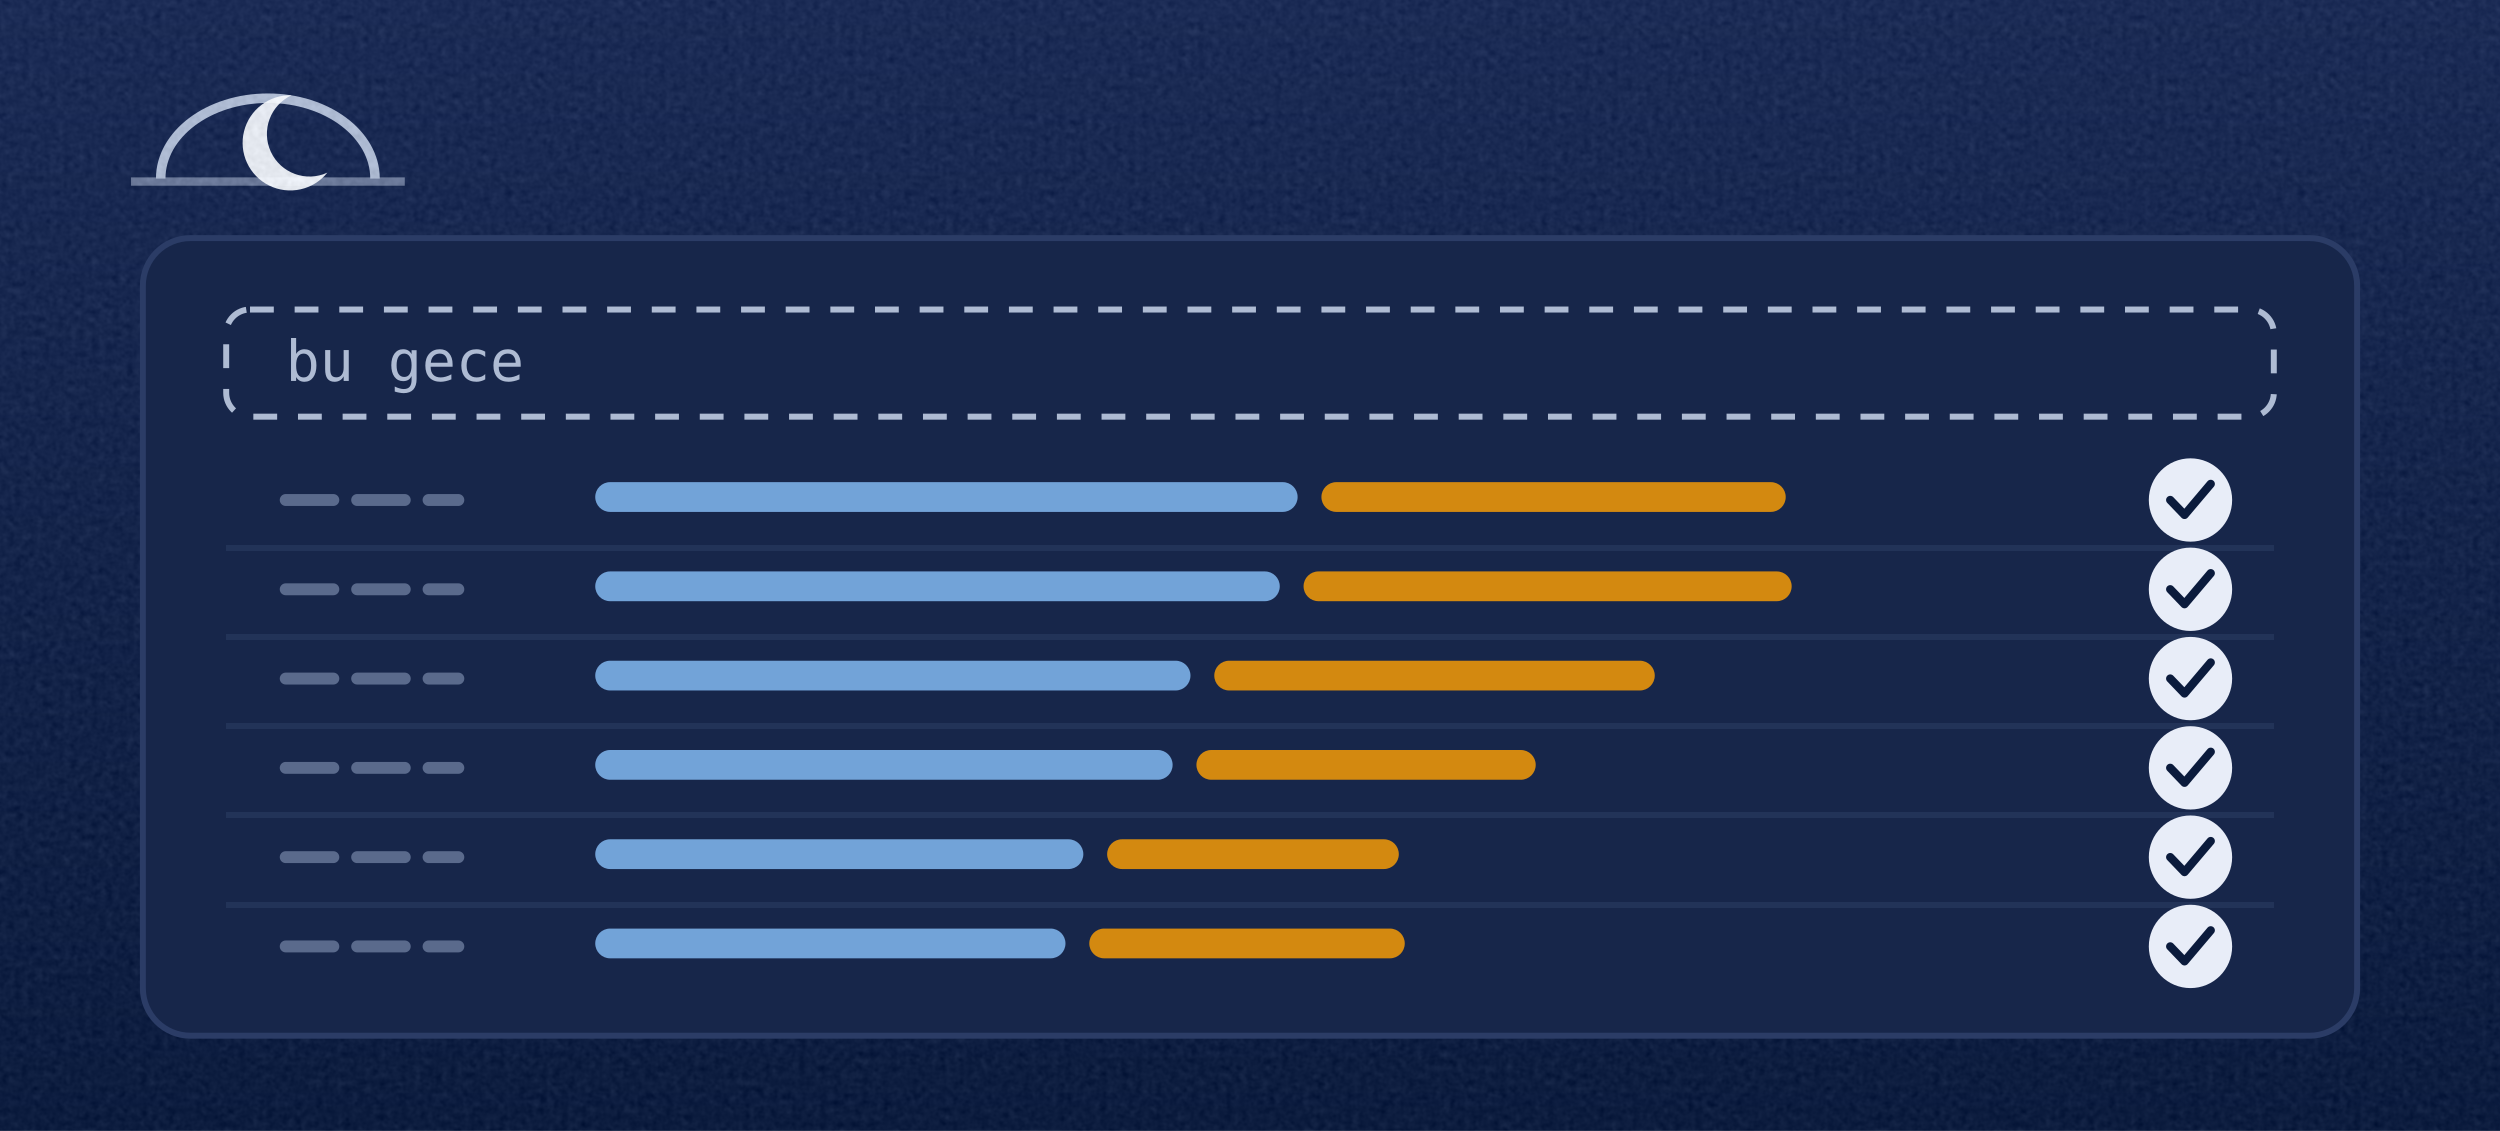
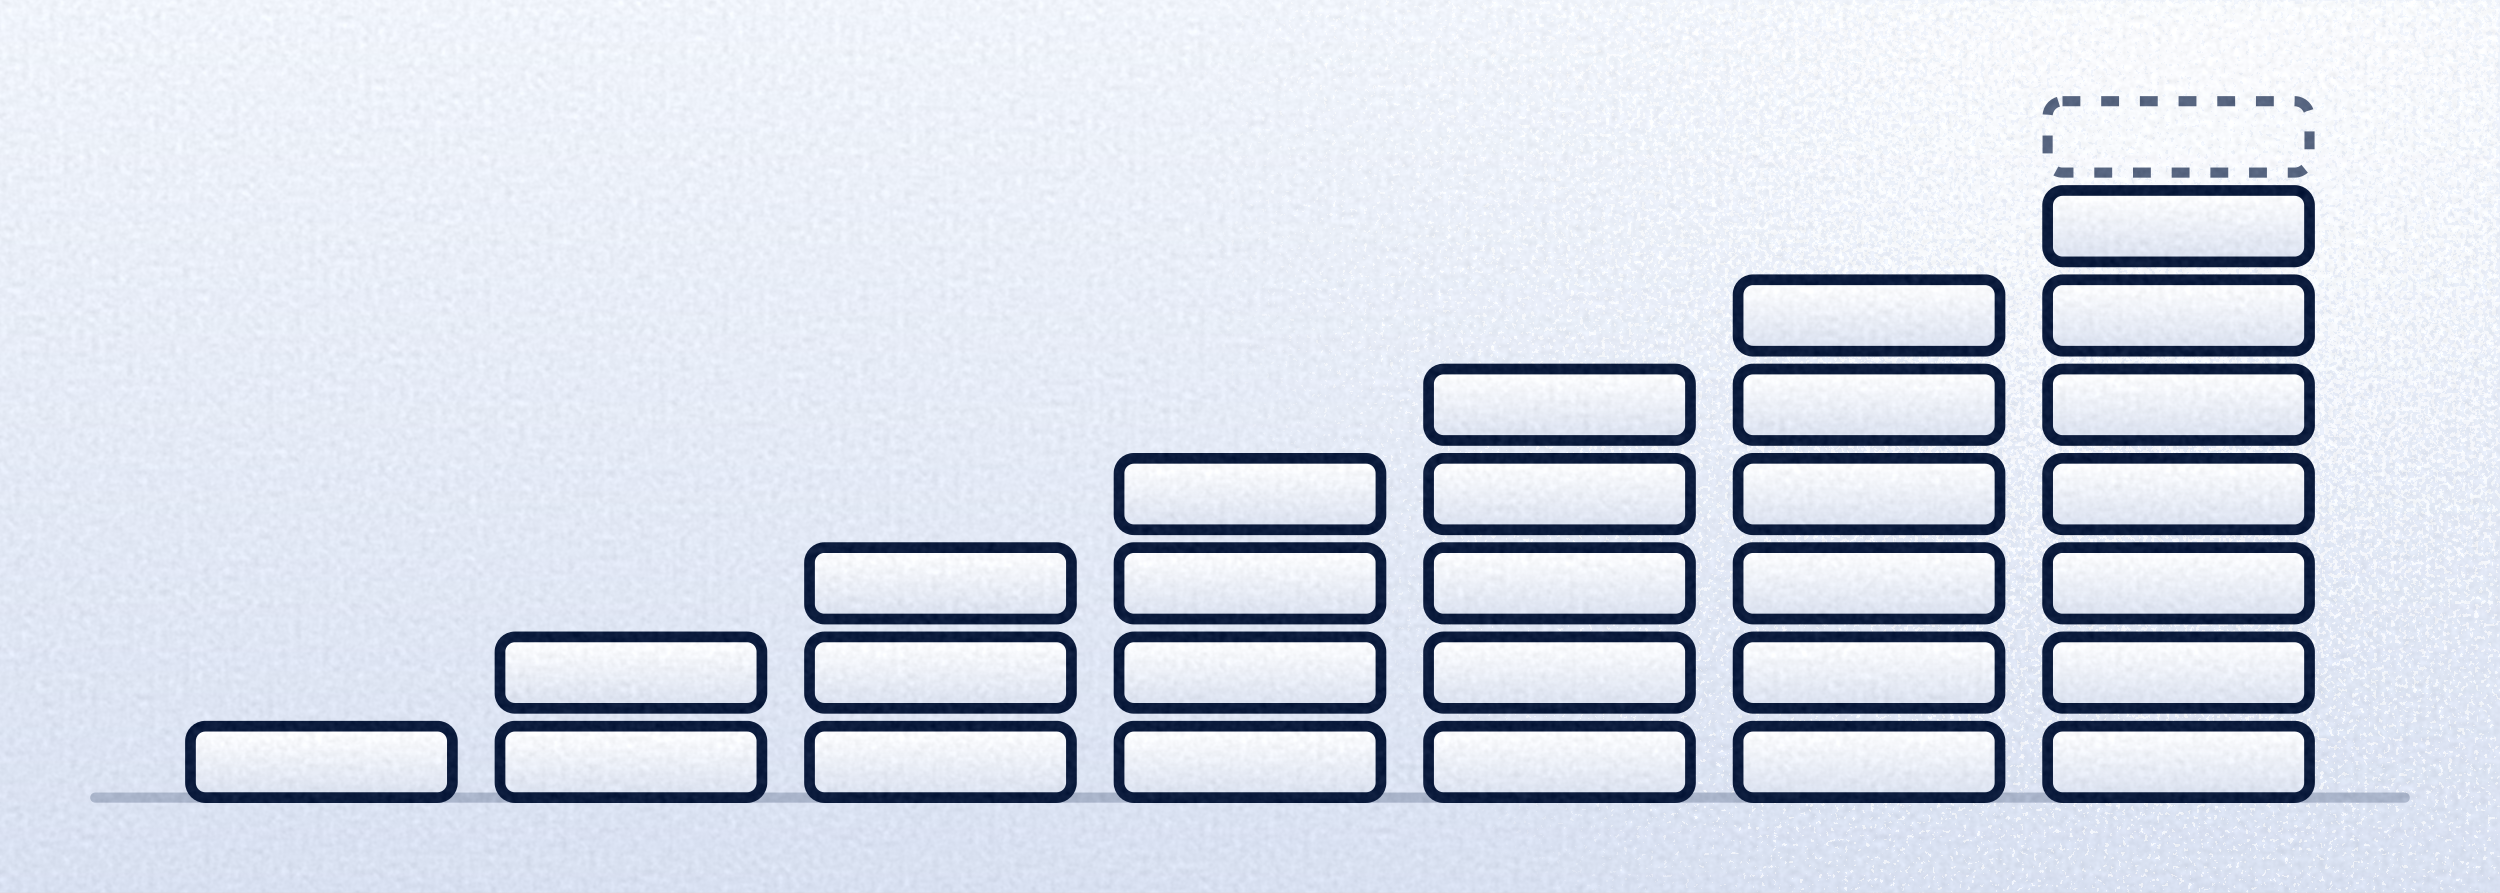
- <svg xmlns="http://www.w3.org/2000/svg" viewBox="0 0 420 190" preserveAspectRatio="xMidYMid slice" aria-hidden="true" focusable="false">
-   <defs>
-     <filter id="s4-gr" x="0" y="0" width="100%" height="100%" color-interpolation-filters="sRGB">
-       <feTurbulence type="fractalNoise" baseFrequency="0.85" numOctaves="2" seed="3" result="t" />
-       <feColorMatrix in="t" type="matrix" values="0.333 0.333 0.333 0 0  0.333 0.333 0.333 0 0  0.333 0.333 0.333 0 0  0 0 0 0 1" result="gri" />
-       <feComposite in="SourceGraphic" in2="gri" operator="arithmetic" k1="0" k2="1" k3="0.16" k4="-0.080" result="k" />
-       <feComposite in="k" in2="SourceGraphic" operator="in" />
-     </filter>
-     <linearGradient id="s4-zm" x1="0" y1="0" x2="0" y2="1">
-       <stop offset="0" stop-color="#1B2B55" />
-       <stop offset="1" stop-color="#0C1C3E" />
-     </linearGradient>
-   </defs>
+ <svg xmlns="http://www.w3.org/2000/svg" viewBox="0 0 420 150" preserveAspectRatio="xMidYMid slice" aria-hidden="true" focusable="false">
  <g filter="url(#s4-gr)">
-     <rect width="420" height="190" fill="url(#s4-zm)" />
-     <path vector-effect="non-scaling-stroke" d="M22 30.5H68" stroke="#AEBBD3" stroke-width="1.4" stroke-opacity=".55" />
-     <path vector-effect="non-scaling-stroke" d="M27 30 A 18 13.5 0 0 1 63 30" fill="none" stroke="#AEBBD3" stroke-width="1.6" />
-     <path vector-effect="non-scaling-stroke" d="M49 16 a 8 8 0 1 0 6 13 a 6.5 6.5 0 0 1 -6 -13" fill="#F4F7FC" fill-opacity=".92" />
+     <defs>
+       <filter id="s4-gr" x="0" y="0" width="100%" height="100%" color-interpolation-filters="sRGB">
+         <feTurbulence type="fractalNoise" baseFrequency="0.85" numOctaves="2" seed="3" result="t" />
+         <feColorMatrix in="t" type="matrix" values="0.333 0.333 0.333 0 0  0.333 0.333 0.333 0 0  0.333 0.333 0.333 0 0  0 0 0 0 1" result="gri" />
+         <feComposite in="SourceGraphic" in2="gri" operator="arithmetic" k1="0" k2="1" k3="0.16" k4="-0.080" result="k" />
+         <feComposite in="k" in2="SourceGraphic" operator="in" />
+       </filter>
+       <linearGradient id="s4-zm" x1="0" y1="0" x2="0" y2="1">
+         <stop offset="0" stop-color="#F0F4FB" />
+         <stop offset="1" stop-color="#D8E0F1" />
+       </linearGradient>
+       <radialGradient id="s4-hg" gradientUnits="userSpaceOnUse" cx="370" cy="15" r="176">
+         <stop offset="0.000" stop-color="#fff" stop-opacity="1.000" />
+         <stop offset="0.125" stop-color="#fff" stop-opacity="0.829" />
+         <stop offset="0.250" stop-color="#fff" stop-opacity="0.668" />
+         <stop offset="0.375" stop-color="#fff" stop-opacity="0.518" />
+         <stop offset="0.500" stop-color="#fff" stop-opacity="0.379" />
+         <stop offset="0.625" stop-color="#fff" stop-opacity="0.253" />
+         <stop offset="0.750" stop-color="#fff" stop-opacity="0.144" />
+         <stop offset="0.875" stop-color="#fff" stop-opacity="0.054" />
+         <stop offset="1.000" stop-color="#fff" stop-opacity="0.000" />
+       </radialGradient>
+       <filter id="s4-hf" x="189.2" y="-165.4" width="360.8" height="360.8" filterUnits="userSpaceOnUse" color-interpolation-filters="sRGB">
+         <feGaussianBlur in="SourceAlpha" stdDeviation="0.4" result="b" />
+         <feTurbulence type="fractalNoise" baseFrequency="1.35" numOctaves="3" seed="17" result="t" />
+         <feColorMatrix in="t" type="matrix" values="0 0 0 0 0  0 0 0 0 0  0 0 0 0 0  2.2 0 0 0 -0.600" result="nA" />
+         <feComposite in="b" in2="nA" operator="arithmetic" k1="0" k2="1" k3="-1" k4="0.0" result="fark" />
+         <feComponentTransfer in="fark" result="e">
+           <feFuncA type="linear" slope="15" intercept="0" />
+         </feComponentTransfer>
+         <feFlood flood-color="#FFFFFF" />
+         <feComposite in2="e" operator="in" />
+       </filter>
+     </defs>
+     <rect vector-effect="non-scaling-stroke" width="420" height="150" fill="url(#s4-zm)" />
+     <circle vector-effect="non-scaling-stroke" cx="370" cy="15" r="176" fill="url(#s4-hg)" filter="url(#s4-hf)" opacity="0.62" />
+     <defs>
+       <linearGradient id="s4-bk" x1="0" y1="0" x2="0" y2="1">
+         <stop offset="0" stop-color="#FFFFFF" />
+         <stop offset="1" stop-color="#D9E0EF" />
+       </linearGradient>
+     </defs>
+     <path vector-effect="non-scaling-stroke" d="M16 134H404" stroke="#A9B4CA" stroke-width="1.7" stroke-linecap="round" />
+     <rect vector-effect="non-scaling-stroke" x="32" y="122" width="44" height="12" rx="2.5" fill="url(#s4-bk)" stroke="#0B1B3C" stroke-width="1.8" />
+     <rect vector-effect="non-scaling-stroke" x="84" y="122" width="44" height="12" rx="2.5" fill="url(#s4-bk)" stroke="#0B1B3C" stroke-width="1.8" />
+     <rect vector-effect="non-scaling-stroke" x="84" y="107" width="44" height="12" rx="2.5" fill="url(#s4-bk)" stroke="#0B1B3C" stroke-width="1.8" />
+     <rect vector-effect="non-scaling-stroke" x="136" y="122" width="44" height="12" rx="2.5" fill="url(#s4-bk)" stroke="#0B1B3C" stroke-width="1.8" />
+     <rect vector-effect="non-scaling-stroke" x="136" y="107" width="44" height="12" rx="2.5" fill="url(#s4-bk)" stroke="#0B1B3C" stroke-width="1.8" />
+     <rect vector-effect="non-scaling-stroke" x="136" y="92" width="44" height="12" rx="2.5" fill="url(#s4-bk)" stroke="#0B1B3C" stroke-width="1.8" />
+     <rect vector-effect="non-scaling-stroke" x="188" y="122" width="44" height="12" rx="2.5" fill="url(#s4-bk)" stroke="#0B1B3C" stroke-width="1.8" />
+     <rect vector-effect="non-scaling-stroke" x="188" y="107" width="44" height="12" rx="2.5" fill="url(#s4-bk)" stroke="#0B1B3C" stroke-width="1.8" />
+     <rect vector-effect="non-scaling-stroke" x="188" y="92" width="44" height="12" rx="2.5" fill="url(#s4-bk)" stroke="#0B1B3C" stroke-width="1.8" />
+     <rect vector-effect="non-scaling-stroke" x="188" y="77" width="44" height="12" rx="2.5" fill="url(#s4-bk)" stroke="#0B1B3C" stroke-width="1.8" />
+     <rect vector-effect="non-scaling-stroke" x="240" y="122" width="44" height="12" rx="2.5" fill="url(#s4-bk)" stroke="#0B1B3C" stroke-width="1.8" />
+     <rect vector-effect="non-scaling-stroke" x="240" y="107" width="44" height="12" rx="2.5" fill="url(#s4-bk)" stroke="#0B1B3C" stroke-width="1.8" />
+     <rect vector-effect="non-scaling-stroke" x="240" y="92" width="44" height="12" rx="2.5" fill="url(#s4-bk)" stroke="#0B1B3C" stroke-width="1.8" />
+     <rect vector-effect="non-scaling-stroke" x="240" y="77" width="44" height="12" rx="2.5" fill="url(#s4-bk)" stroke="#0B1B3C" stroke-width="1.8" />
+     <rect vector-effect="non-scaling-stroke" x="240" y="62" width="44" height="12" rx="2.5" fill="url(#s4-bk)" stroke="#0B1B3C" stroke-width="1.8" />
+     <rect vector-effect="non-scaling-stroke" x="292" y="122" width="44" height="12" rx="2.5" fill="url(#s4-bk)" stroke="#0B1B3C" stroke-width="1.8" />
+     <rect vector-effect="non-scaling-stroke" x="292" y="107" width="44" height="12" rx="2.5" fill="url(#s4-bk)" stroke="#0B1B3C" stroke-width="1.8" />
+     <rect vector-effect="non-scaling-stroke" x="292" y="92" width="44" height="12" rx="2.5" fill="url(#s4-bk)" stroke="#0B1B3C" stroke-width="1.8" />
+     <rect vector-effect="non-scaling-stroke" x="292" y="77" width="44" height="12" rx="2.5" fill="url(#s4-bk)" stroke="#0B1B3C" stroke-width="1.8" />
+     <rect vector-effect="non-scaling-stroke" x="292" y="62" width="44" height="12" rx="2.5" fill="url(#s4-bk)" stroke="#0B1B3C" stroke-width="1.8" />
+     <rect vector-effect="non-scaling-stroke" x="292" y="47" width="44" height="12" rx="2.5" fill="url(#s4-bk)" stroke="#0B1B3C" stroke-width="1.8" />
+     <rect vector-effect="non-scaling-stroke" x="344" y="122" width="44" height="12" rx="2.5" fill="url(#s4-bk)" stroke="#0B1B3C" stroke-width="1.8" />
+     <rect vector-effect="non-scaling-stroke" x="344" y="107" width="44" height="12" rx="2.5" fill="url(#s4-bk)" stroke="#0B1B3C" stroke-width="1.8" />
+     <rect vector-effect="non-scaling-stroke" x="344" y="92" width="44" height="12" rx="2.5" fill="url(#s4-bk)" stroke="#0B1B3C" stroke-width="1.8" />
+     <rect vector-effect="non-scaling-stroke" x="344" y="77" width="44" height="12" rx="2.5" fill="url(#s4-bk)" stroke="#0B1B3C" stroke-width="1.8" />
+     <rect vector-effect="non-scaling-stroke" x="344" y="62" width="44" height="12" rx="2.5" fill="url(#s4-bk)" stroke="#0B1B3C" stroke-width="1.8" />
+     <rect vector-effect="non-scaling-stroke" x="344" y="47" width="44" height="12" rx="2.5" fill="url(#s4-bk)" stroke="#0B1B3C" stroke-width="1.8" />
+     <rect vector-effect="non-scaling-stroke" x="344" y="32" width="44" height="12" rx="2.5" fill="url(#s4-bk)" stroke="#0B1B3C" stroke-width="1.8" />
+     <rect vector-effect="non-scaling-stroke" x="344" y="17" width="44" height="12" rx="2.5" fill="none" stroke="#56647F" stroke-width="1.7" stroke-dasharray="3 3.5" />
  </g>
-   <rect x="24" y="40" width="372" height="134" rx="8" fill="#17264A" stroke="#2B3C66" />
-   <rect x="38" y="52" width="344" height="18" rx="4" fill="none" stroke="#AEBBD3" stroke-dasharray="4 3.5" />
-   <text x="48" y="64" font-family="IBM Plex Mono, ui-monospace, monospace" font-size="9.5" fill="#AEBBD3">bu gece</text>
-   <path d="M48 84h8M60 84h8M72 84h5" stroke="#5A6A8C" stroke-width="2" stroke-linecap="round" />
-   <rect x="100" y="81" width="118" height="5" rx="2.5" fill="#7CB1E8" fill-opacity=".9" />
-   <rect x="222" y="81" width="78" height="5" rx="2.5" fill="#E8940A" fill-opacity=".9" />
-   <circle cx="368" cy="84" r="7" fill="#E8EDF8" />
-   <path d="M364.6 84l2.4 2.5 4.4-5.2" fill="none" stroke="#0B1B3C" stroke-width="1.4" stroke-linecap="round" stroke-linejoin="round" />
-   <path d="M38 92H382" stroke="#223358" shape-rendering="crispEdges" />
-   <path d="M48 99h8M60 99h8M72 99h5" stroke="#5A6A8C" stroke-width="2" stroke-linecap="round" />
-   <rect x="100" y="96" width="115" height="5" rx="2.5" fill="#7CB1E8" fill-opacity=".9" />
-   <rect x="219" y="96" width="82" height="5" rx="2.5" fill="#E8940A" fill-opacity=".9" />
-   <circle cx="368" cy="99" r="7" fill="#E8EDF8" />
-   <path d="M364.6 99l2.4 2.5 4.4-5.2" fill="none" stroke="#0B1B3C" stroke-width="1.4" stroke-linecap="round" stroke-linejoin="round" />
-   <path d="M38 107H382" stroke="#223358" shape-rendering="crispEdges" />
-   <path d="M48 114h8M60 114h8M72 114h5" stroke="#5A6A8C" stroke-width="2" stroke-linecap="round" />
-   <rect x="100" y="111" width="100" height="5" rx="2.5" fill="#7CB1E8" fill-opacity=".9" />
-   <rect x="204" y="111" width="74" height="5" rx="2.5" fill="#E8940A" fill-opacity=".9" />
-   <circle cx="368" cy="114" r="7" fill="#E8EDF8" />
-   <path d="M364.6 114l2.4 2.5 4.4-5.2" fill="none" stroke="#0B1B3C" stroke-width="1.4" stroke-linecap="round" stroke-linejoin="round" />
-   <path d="M38 122H382" stroke="#223358" shape-rendering="crispEdges" />
-   <path d="M48 129h8M60 129h8M72 129h5" stroke="#5A6A8C" stroke-width="2" stroke-linecap="round" />
-   <rect x="100" y="126" width="97" height="5" rx="2.5" fill="#7CB1E8" fill-opacity=".9" />
-   <rect x="201" y="126" width="57" height="5" rx="2.5" fill="#E8940A" fill-opacity=".9" />
-   <circle cx="368" cy="129" r="7" fill="#E8EDF8" />
-   <path d="M364.6 129l2.4 2.5 4.4-5.2" fill="none" stroke="#0B1B3C" stroke-width="1.4" stroke-linecap="round" stroke-linejoin="round" />
-   <path d="M38 137H382" stroke="#223358" shape-rendering="crispEdges" />
-   <path d="M48 144h8M60 144h8M72 144h5" stroke="#5A6A8C" stroke-width="2" stroke-linecap="round" />
-   <rect x="100" y="141" width="82" height="5" rx="2.5" fill="#7CB1E8" fill-opacity=".9" />
-   <rect x="186" y="141" width="49" height="5" rx="2.5" fill="#E8940A" fill-opacity=".9" />
-   <circle cx="368" cy="144" r="7" fill="#E8EDF8" />
-   <path d="M364.6 144l2.4 2.5 4.4-5.2" fill="none" stroke="#0B1B3C" stroke-width="1.4" stroke-linecap="round" stroke-linejoin="round" />
-   <path d="M38 152H382" stroke="#223358" shape-rendering="crispEdges" />
-   <path d="M48 159h8M60 159h8M72 159h5" stroke="#5A6A8C" stroke-width="2" stroke-linecap="round" />
-   <rect x="100" y="156" width="79" height="5" rx="2.5" fill="#7CB1E8" fill-opacity=".9" />
-   <rect x="183" y="156" width="53" height="5" rx="2.5" fill="#E8940A" fill-opacity=".9" />
-   <circle cx="368" cy="159" r="7" fill="#E8EDF8" />
-   <path d="M364.6 159l2.4 2.5 4.4-5.2" fill="none" stroke="#0B1B3C" stroke-width="1.4" stroke-linecap="round" stroke-linejoin="round" />
</svg>
